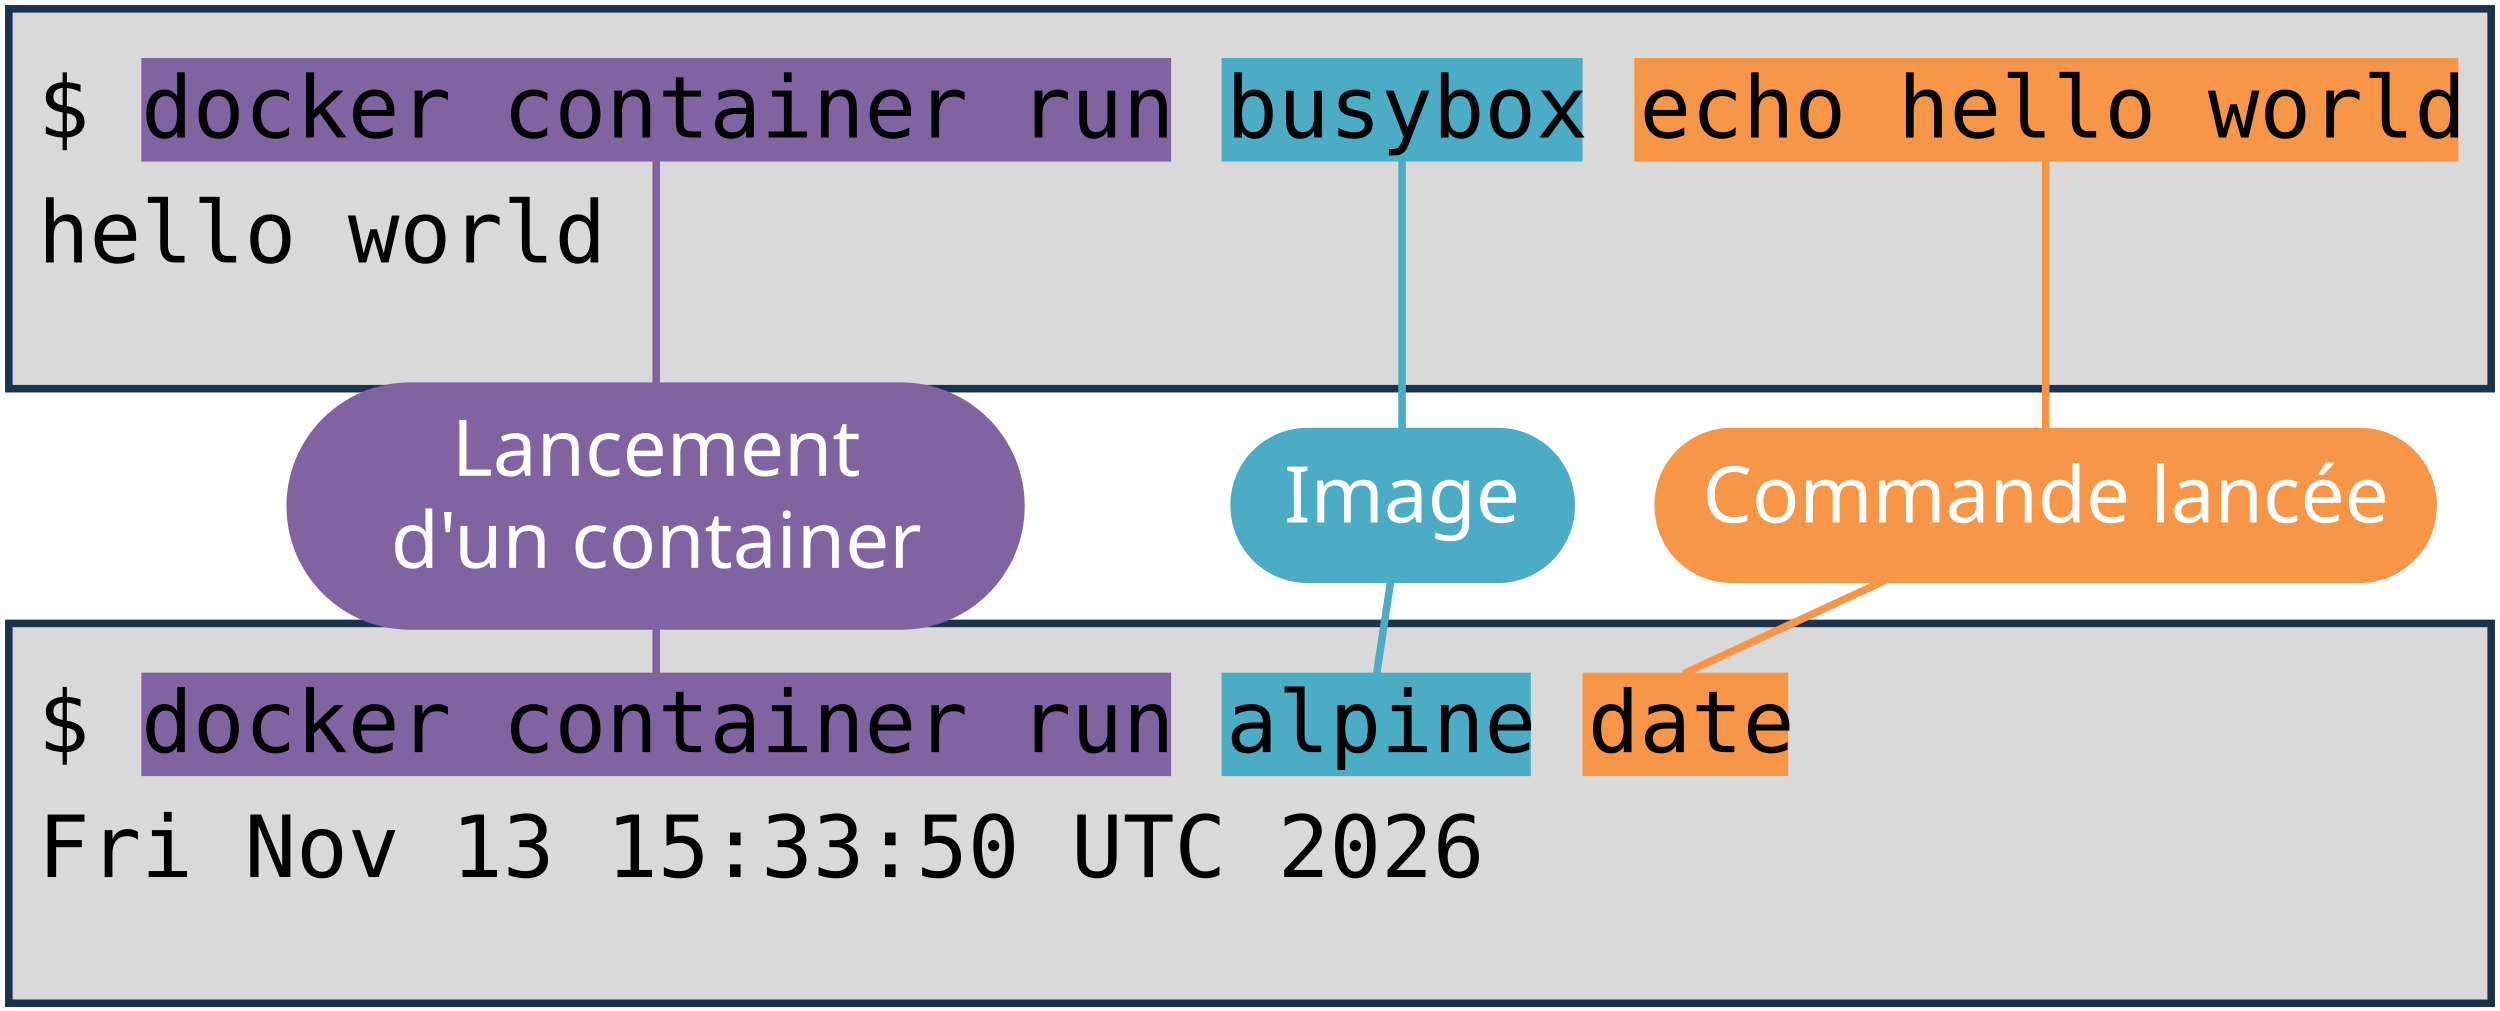
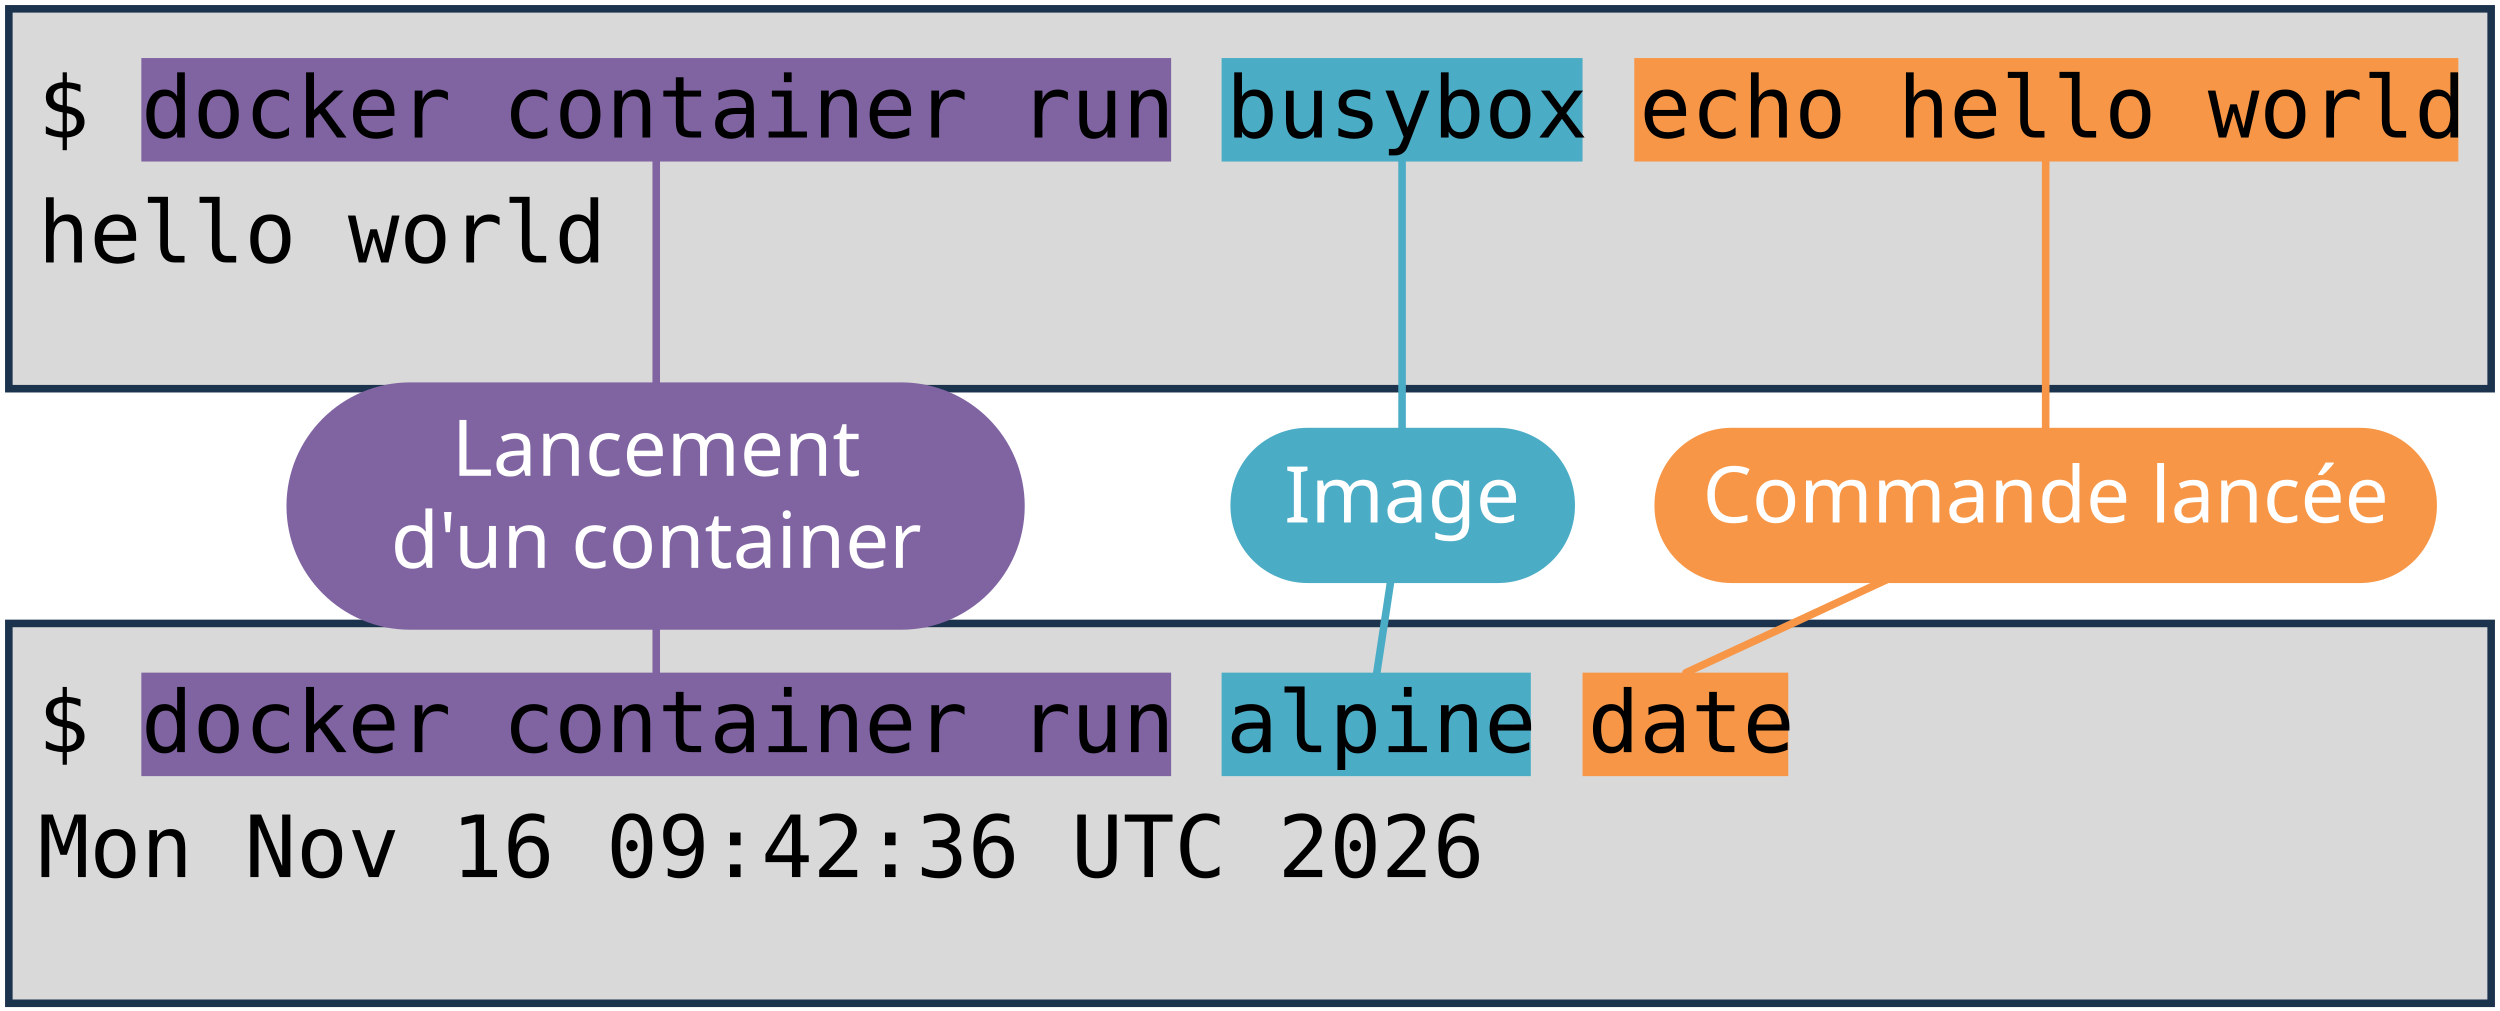
<svg xmlns="http://www.w3.org/2000/svg" viewBox="0 0 1981 801" width="1981" height="801" role="img" aria-label="Deux terminaux : docker container run busybox echo hello world, et docker container run alpine date. Annotations : lancement d'un container, image, commande lancée.">
  <style>
    .code { font-family: "DejaVu Sans Mono", Menlo, Consolas, monospace; font-size: 68px; fill: #000000; }
    .pill { font-family: "Trebuchet MS", "Century Gothic", Verdana, sans-serif; font-size: 62px; text-anchor: middle; }
  </style>
  <rect width="1981" height="801" fill="#FFFFFF" />
  <rect x="7" y="7" width="1967" height="301" fill="#D9D9D9" stroke="#1C334E" stroke-width="6" />
  <rect x="7" y="494" width="1967" height="301" fill="#D9D9D9" stroke="#1C334E" stroke-width="6" />
  <rect x="112" y="46" width="816" height="82" fill="#8064A2" />
  <rect x="112" y="533" width="816" height="82" fill="#8064A2" />
  <rect x="968" y="46" width="286" height="82" fill="#4BACC6" />
  <rect x="968" y="533" width="245" height="82" fill="#4BACC6" />
  <rect x="1295" y="46" width="653" height="82" fill="#F79646" />
  <rect x="1254" y="533" width="163" height="82" fill="#F79646" />
  <text x="30" y="109" class="code" xml:space="preserve">$ docker container run busybox echo hello world</text>
  <text x="30" y="208" class="code" xml:space="preserve">hello world</text>
  <text x="30" y="596" class="code" xml:space="preserve">$ docker container run alpine date</text>
-   <text x="30" y="695" class="code" xml:space="preserve">Fri Nov 13 15:33:50 UTC 2026</text>
+   <text x="30" y="695" class="code" xml:space="preserve">Mon Nov 16 09:42:36 UTC 2026</text>
  <path d="M 520 401 L 520 128" stroke="#8064A2" stroke-width="6" fill="none" stroke-linecap="round" />
  <path d="M 520 401 L 520 533" stroke="#8064A2" stroke-width="6" fill="none" stroke-linecap="round" />
  <rect x="227" y="303" width="585" height="196" rx="98" fill="#8064A2" />
  <text x="520" y="377" class="pill" fill="#FFFFFF">Lancement</text>
  <text x="520" y="450" class="pill" fill="#FFFFFF">d'un container</text>
  <path d="M 1111 401 L 1111 128" stroke="#4BACC6" stroke-width="6" fill="none" stroke-linecap="round" />
  <path d="M 1111 401 L 1091 533" stroke="#4BACC6" stroke-width="6" fill="none" stroke-linecap="round" />
  <rect x="975" y="339" width="273" height="123" rx="61" fill="#4BACC6" />
  <text x="1111" y="414" class="pill" fill="#FFFFFF">Image</text>
  <path d="M 1621 401 L 1621 128" stroke="#F79646" stroke-width="6" fill="none" stroke-linecap="round" />
  <path d="M 1621 401 L 1336 533" stroke="#F79646" stroke-width="6" fill="none" stroke-linecap="round" />
  <rect x="1311" y="339" width="620" height="123" rx="61" fill="#F79646" />
  <text x="1621" y="414" class="pill" fill="#FFFFFF">Commande lancée</text>
</svg>
